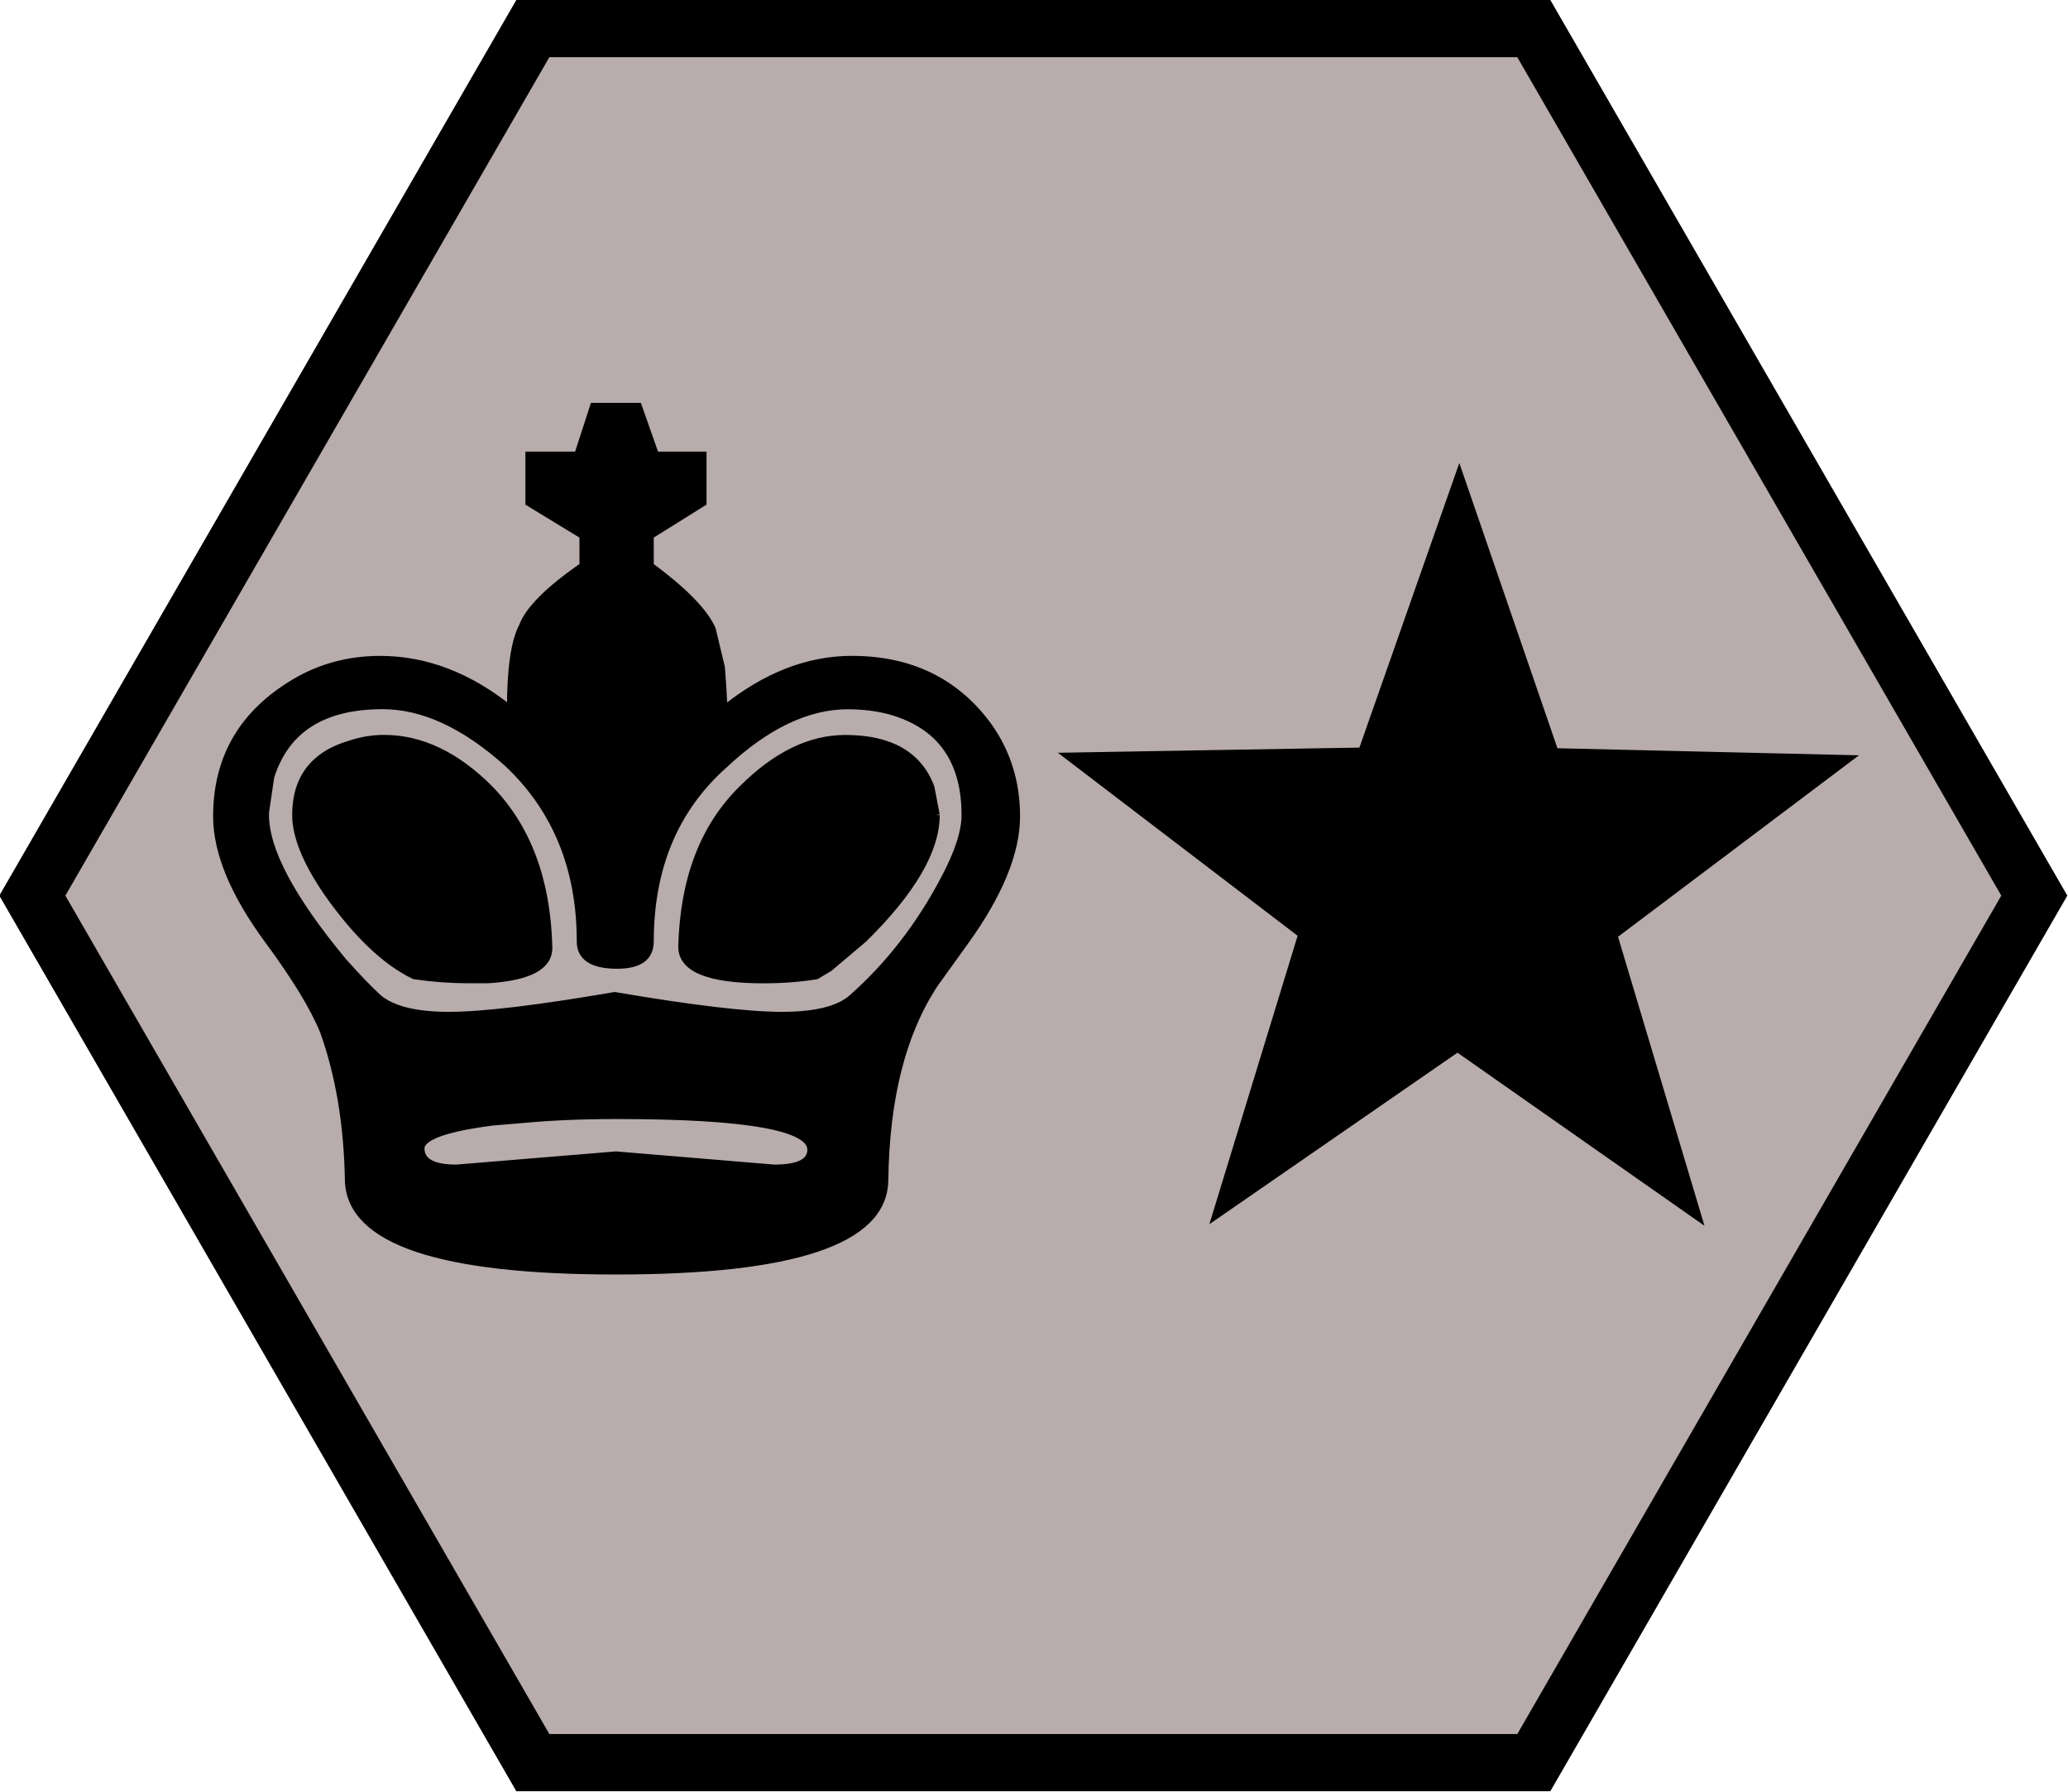
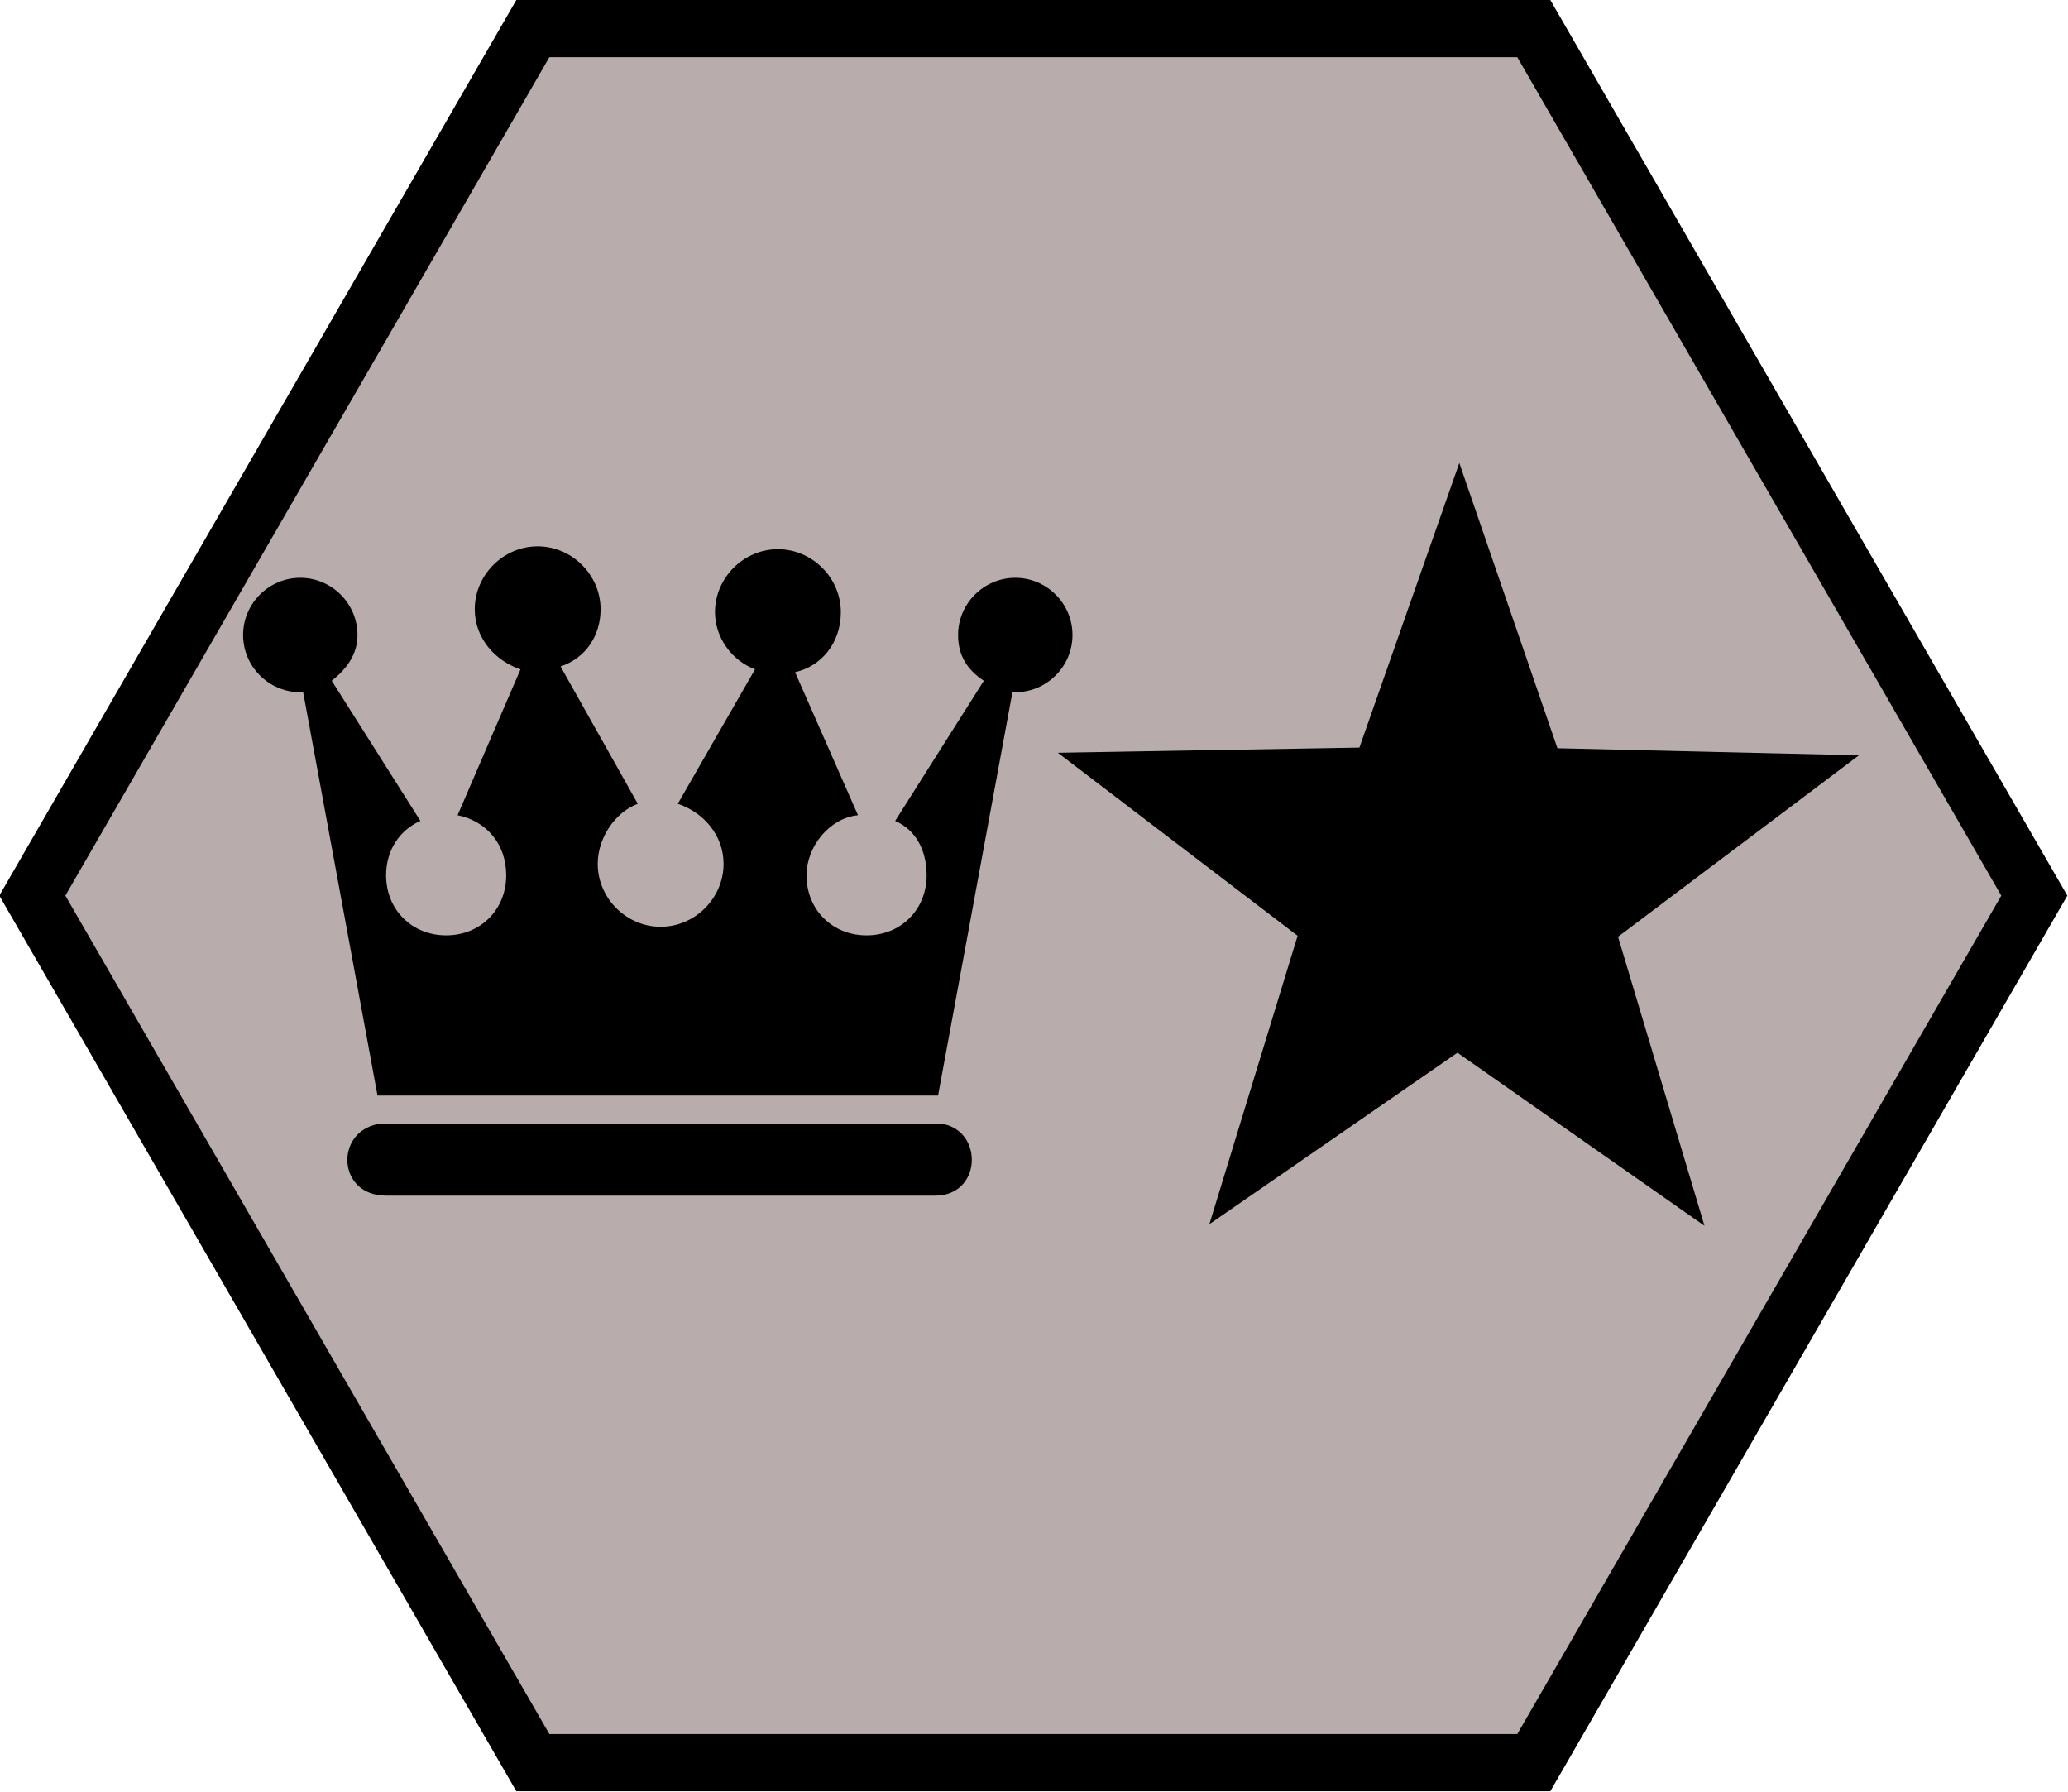
<svg xmlns="http://www.w3.org/2000/svg" height="62.622px" width="72.309px" viewbox="0 0 72.309 62.622">
  <polygon style="fill:#b8acac;stroke:#000000;stroke-width:2px" points="71.131,31.311 53.631,61.622 18.631,61.622 1.131,31.311 18.631,1.000 53.631,1.000" />
-   <path style="fill:#000000;stroke:#000000;stroke-width:0.25px" d="m 22.733,32.915 c 0,0.550 -0.382,0.828 -1.153,0.828 -0.856,0 -1.288,-0.278 -1.288,-0.828 0,-2.551 -0.846,-4.625 -2.534,-6.220 -1.505,-1.352 -2.964,-2.027 -4.377,-2.027 -2.088,0 -3.394,0.828 -3.916,2.49 l -0.184,1.242 v 0.093 c 0,1.228 0.906,2.933 2.718,5.114 0.491,0.553 0.906,0.985 1.244,1.292 0.491,0.400 1.305,0.600 2.442,0.600 1.198,0 3.133,-0.232 5.806,-0.692 2.701,0.460 4.653,0.692 5.849,0.692 1.167,0 1.981,-0.200 2.441,-0.600 1.292,-1.138 2.366,-2.519 3.226,-4.147 0.492,-0.921 0.739,-1.674 0.739,-2.259 0,-1.934 -0.878,-3.147 -2.626,-3.640 -0.460,-0.121 -0.953,-0.182 -1.474,-0.182 -1.413,0 -2.858,0.689 -4.332,2.073 -1.720,1.534 -2.580,3.593 -2.580,6.174 m 9.999,-4.425 c 0,1.228 -0.846,2.673 -2.534,4.332 l -1.199,1.013 -0.460,0.275 c -0.585,0.093 -1.199,0.139 -1.841,0.139 -1.906,0 -2.858,-0.385 -2.858,-1.153 0.061,-2.366 0.767,-4.207 2.120,-5.528 1.167,-1.167 2.366,-1.752 3.593,-1.752 1.567,0 2.566,0.571 2.994,1.706 l 0.186,0.967 M 28.354,40.192 c 0,-0.796 -2.255,-1.195 -6.773,-1.195 -1.228,0 -2.316,0.046 -3.269,0.136 l -1.106,0.093 c -1.658,0.214 -2.488,0.525 -2.488,0.921 0,0.464 0.415,0.692 1.244,0.692 l 5.576,-0.460 5.528,0.460 c 0.860,0 1.288,-0.214 1.288,-0.646 m 2.580,1.106 c -0.061,2.088 -3.194,3.133 -9.396,3.133 -6.144,0 -9.261,-1.046 -9.353,-3.133 -0.031,-1.966 -0.323,-3.715 -0.875,-5.253 C 10.971,35.217 10.326,34.157 9.374,32.869 8.176,31.242 7.577,29.797 7.577,28.537 c 0,-1.966 0.844,-3.486 2.534,-4.561 0.952,-0.614 2.012,-0.921 3.179,-0.921 1.597,0 3.117,0.584 4.561,1.749 0,-1.411 0.138,-2.379 0.415,-2.901 0.215,-0.584 0.921,-1.290 2.120,-2.119 v -1.060 l -1.890,-1.152 v -1.658 h 1.704 l 0.553,-1.705 h 1.567 l 0.600,1.705 h 1.659 v 1.658 l -1.845,1.152 v 1.059 c 1.167,0.860 1.891,1.597 2.166,2.211 l 0.321,1.336 c 0.032,0.369 0.064,0.860 0.093,1.473 1.445,-1.165 2.933,-1.749 4.468,-1.749 2.059,0 3.658,0.783 4.793,2.349 0.646,0.921 0.967,1.966 0.967,3.133 0,1.260 -0.600,2.719 -1.795,4.379 l -1.060,1.474 c -1.138,1.720 -1.720,4.022 -1.752,6.909 M 10.341,28.490 c 0,-1.288 0.645,-2.120 1.935,-2.487 0.369,-0.121 0.752,-0.186 1.152,-0.186 1.290,0 2.519,0.585 3.686,1.752 1.321,1.352 2.012,3.194 2.073,5.528 0.032,0.678 -0.675,1.060 -2.119,1.153 H 16.377 c -0.614,0 -1.244,-0.046 -1.889,-0.139 -1.014,-0.489 -2.027,-1.460 -3.041,-2.901 -0.737,-1.074 -1.106,-1.981 -1.106,-2.719" />
+   <path style="fill:#000000;stroke:none" d="m 18.8,19.1 c -1.2,0 -2.2,1.0 -2.2,2.2 0,1.0 0.7,1.8 1.6,2.1 l -2.2,5.1 c 1.0,0.2 1.7,1.0 1.7,2.1 0,1.2 -0.9,2.1 -2.1,2.1 -1.2,0 -2.1,-0.9 -2.1,-2.1 0,-0.9 0.5,-1.6 1.2,-1.9 l -3.1,-4.9 c 0.5,-0.4 0.9,-0.9 0.9,-1.6 0,-1.1 -0.9,-2.0 -2.0,-2.0 -1.1,0 -2.0,0.9 -2.0,2.0 0,1.1 0.9,2.0 2.0,2.0 0.1,0 0.1,0 0.1,0 l 2.6,14.1 H 32.8 l 2.6,-14.1 c 0.1,0 0.1,0 0.1,0 1.1,0 2.0,-0.9 2.0,-2.0 0,-1.1 -0.9,-2.0 -2.0,-2.0 -1.1,0 -2.0,0.9 -2.0,2.0 0,0.7 0.3,1.2 0.9,1.6 l -3.1,4.9 c 0.7,0.3 1.1,1.0 1.1,1.9 0,1.2 -0.9,2.1 -2.1,2.1 -1.2,0 -2.1,-0.9 -2.1,-2.1 0,-1.0 0.8,-2.0 1.8,-2.1 l -2.2,-5.0 c 0.9,-0.2 1.6,-1.0 1.6,-2.1 0,-1.2 -1.0,-2.2 -2.2,-2.2 -1.2,0 -2.2,1.0 -2.2,2.2 0,0.9 0.6,1.7 1.4,2.0 l -2.7,4.7 c 0.9,0.3 1.6,1.1 1.6,2.1 0,1.2 -1.0,2.2 -2.2,2.2 -1.2,0 -2.2,-1.0 -2.2,-2.2 0,-0.9 0.6,-1.8 1.4,-2.1 l -2.7,-4.8 c 0.9,-0.3 1.4,-1.1 1.4,-2.0 0,-1.2 -1.0,-2.2 -2.2,-2.2 z m -5.6,20.2 c -1.5,0.3 -1.4,2.5 0.3,2.5 h 0.4 v 0 h 18.3 v 0 h 0.5 c 1.6,0 1.7,-2.2 0.3,-2.5 H 13.1 Z" />
  <path style="fill:#000000;stroke:#000000;stroke-width:0.25px" d="m 64.637,26.522 -8.206,6.180 2.944,9.842 -8.413,-5.894 -8.451,5.841 3.006,-9.823 -8.166,-6.232 10.271,-0.177 3.403,-9.692 3.342,9.714 z" />
</svg>
